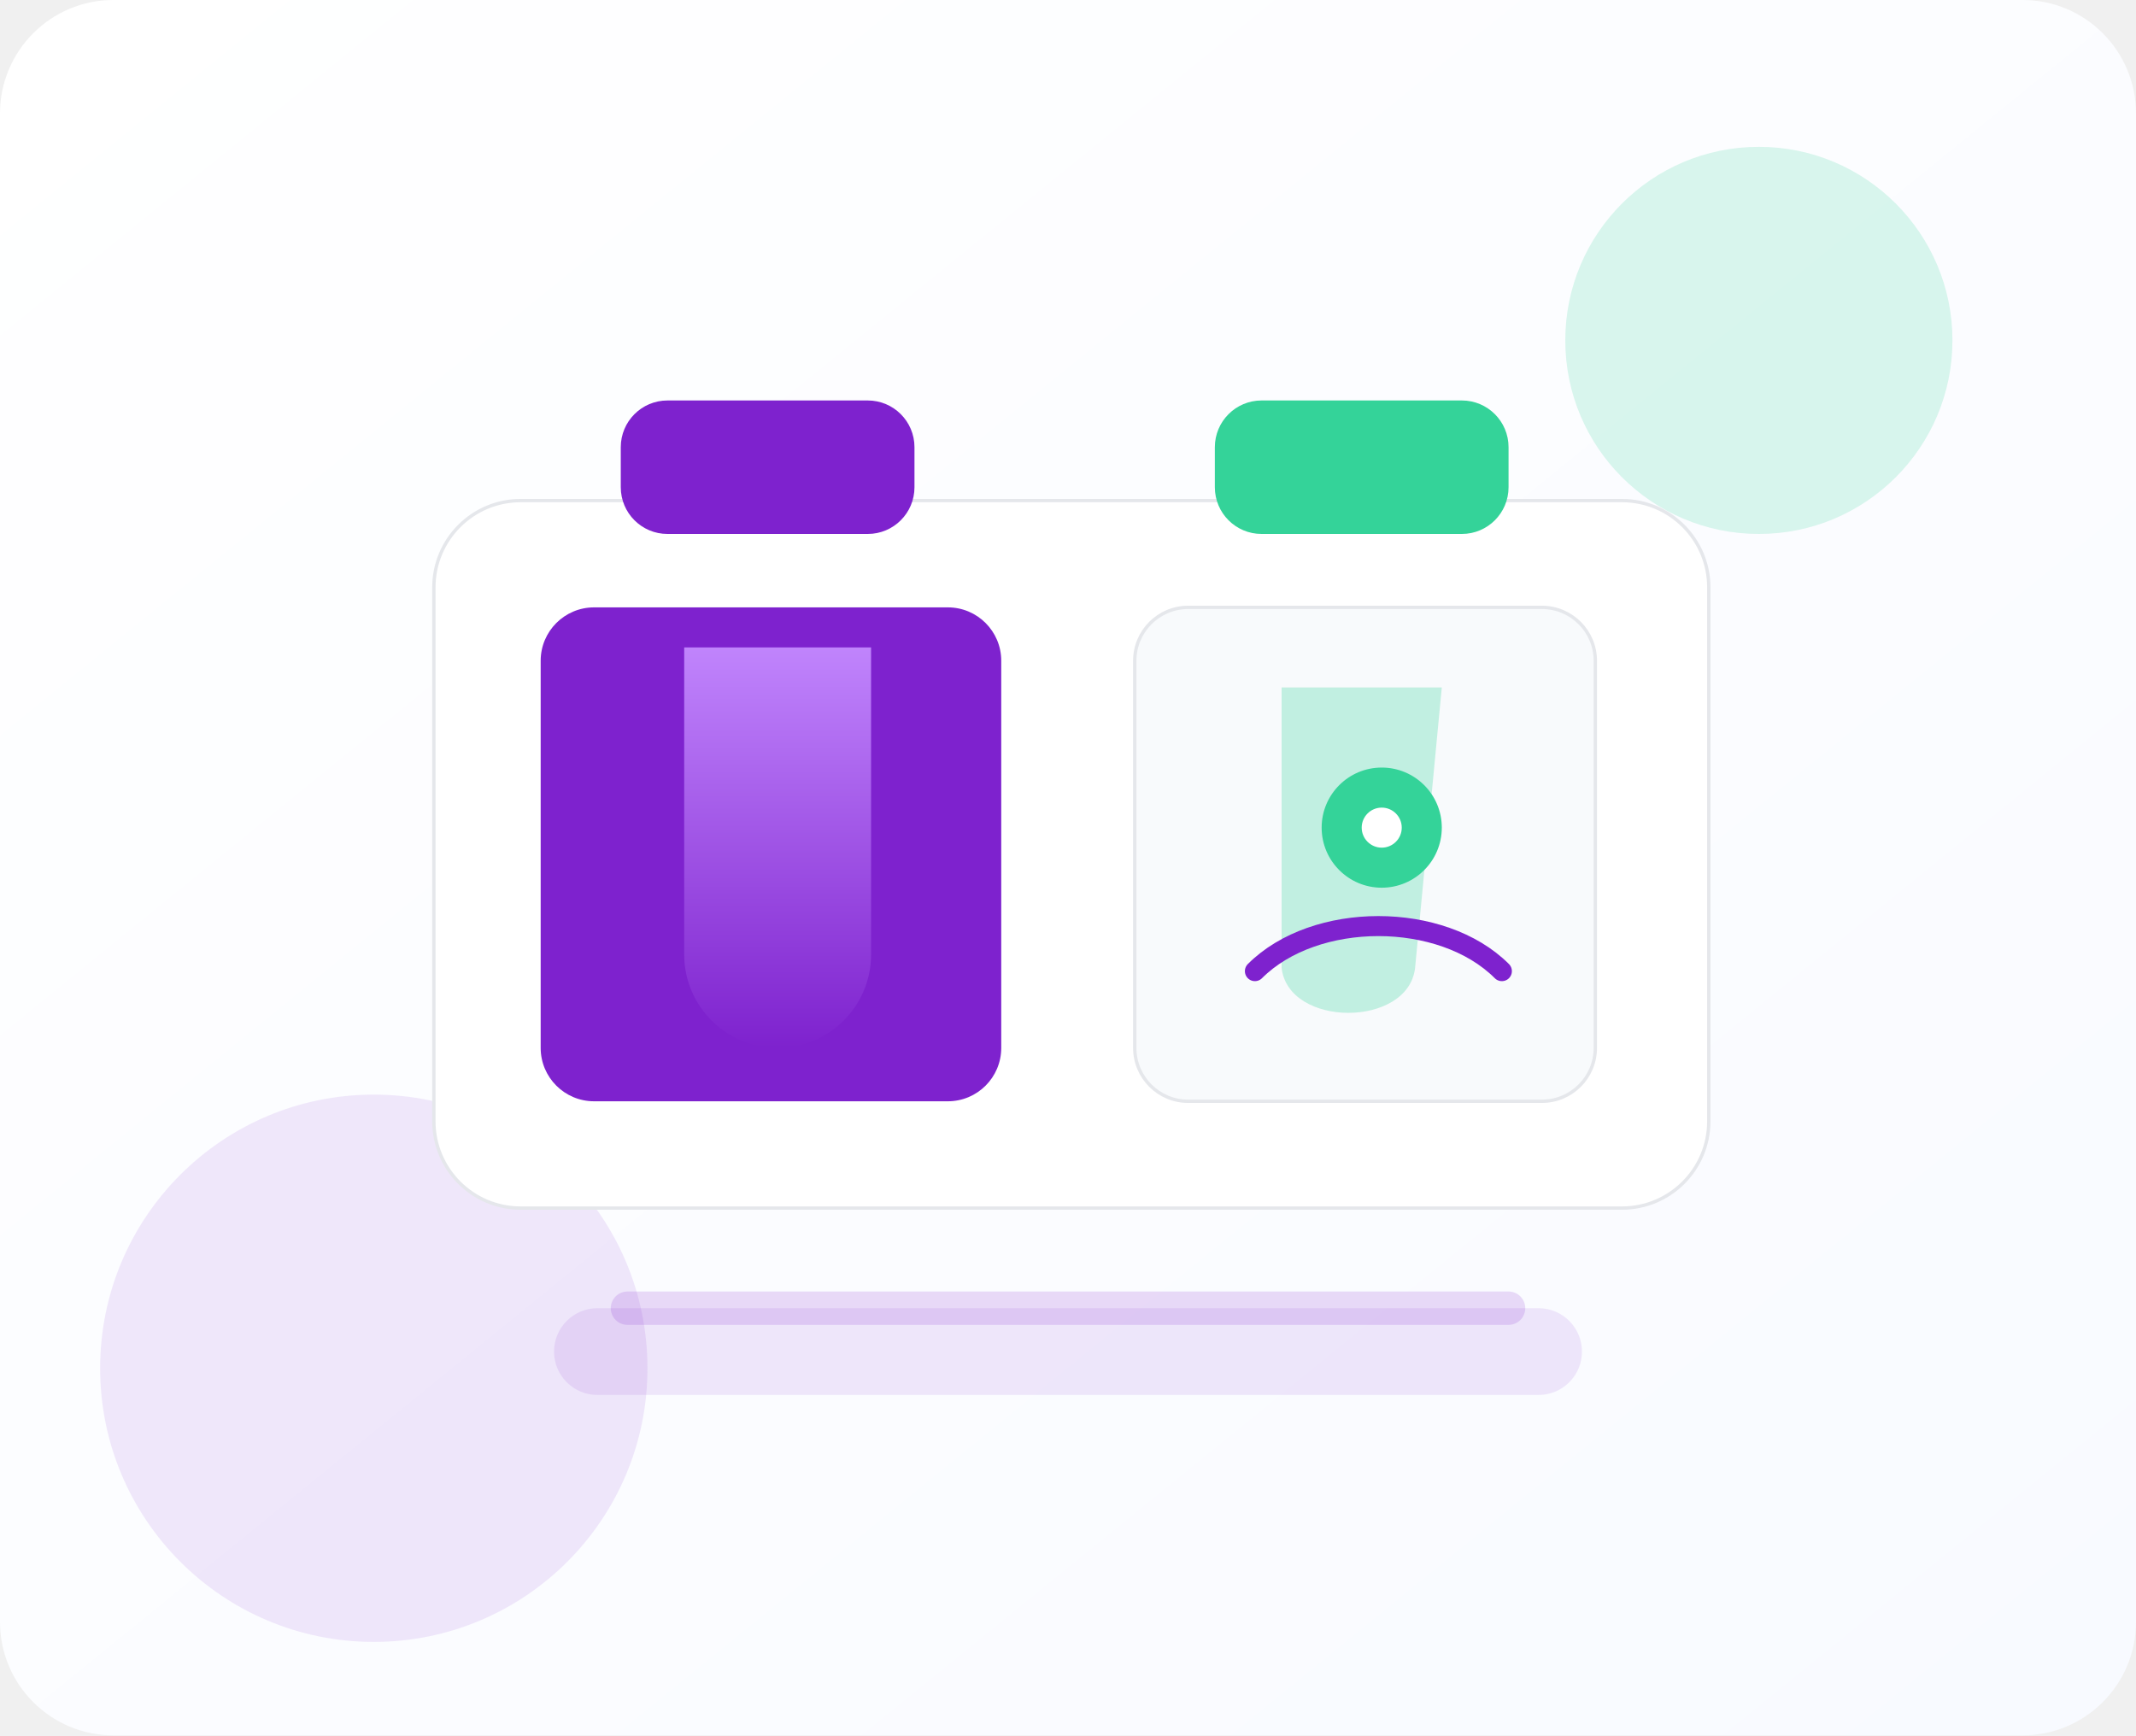
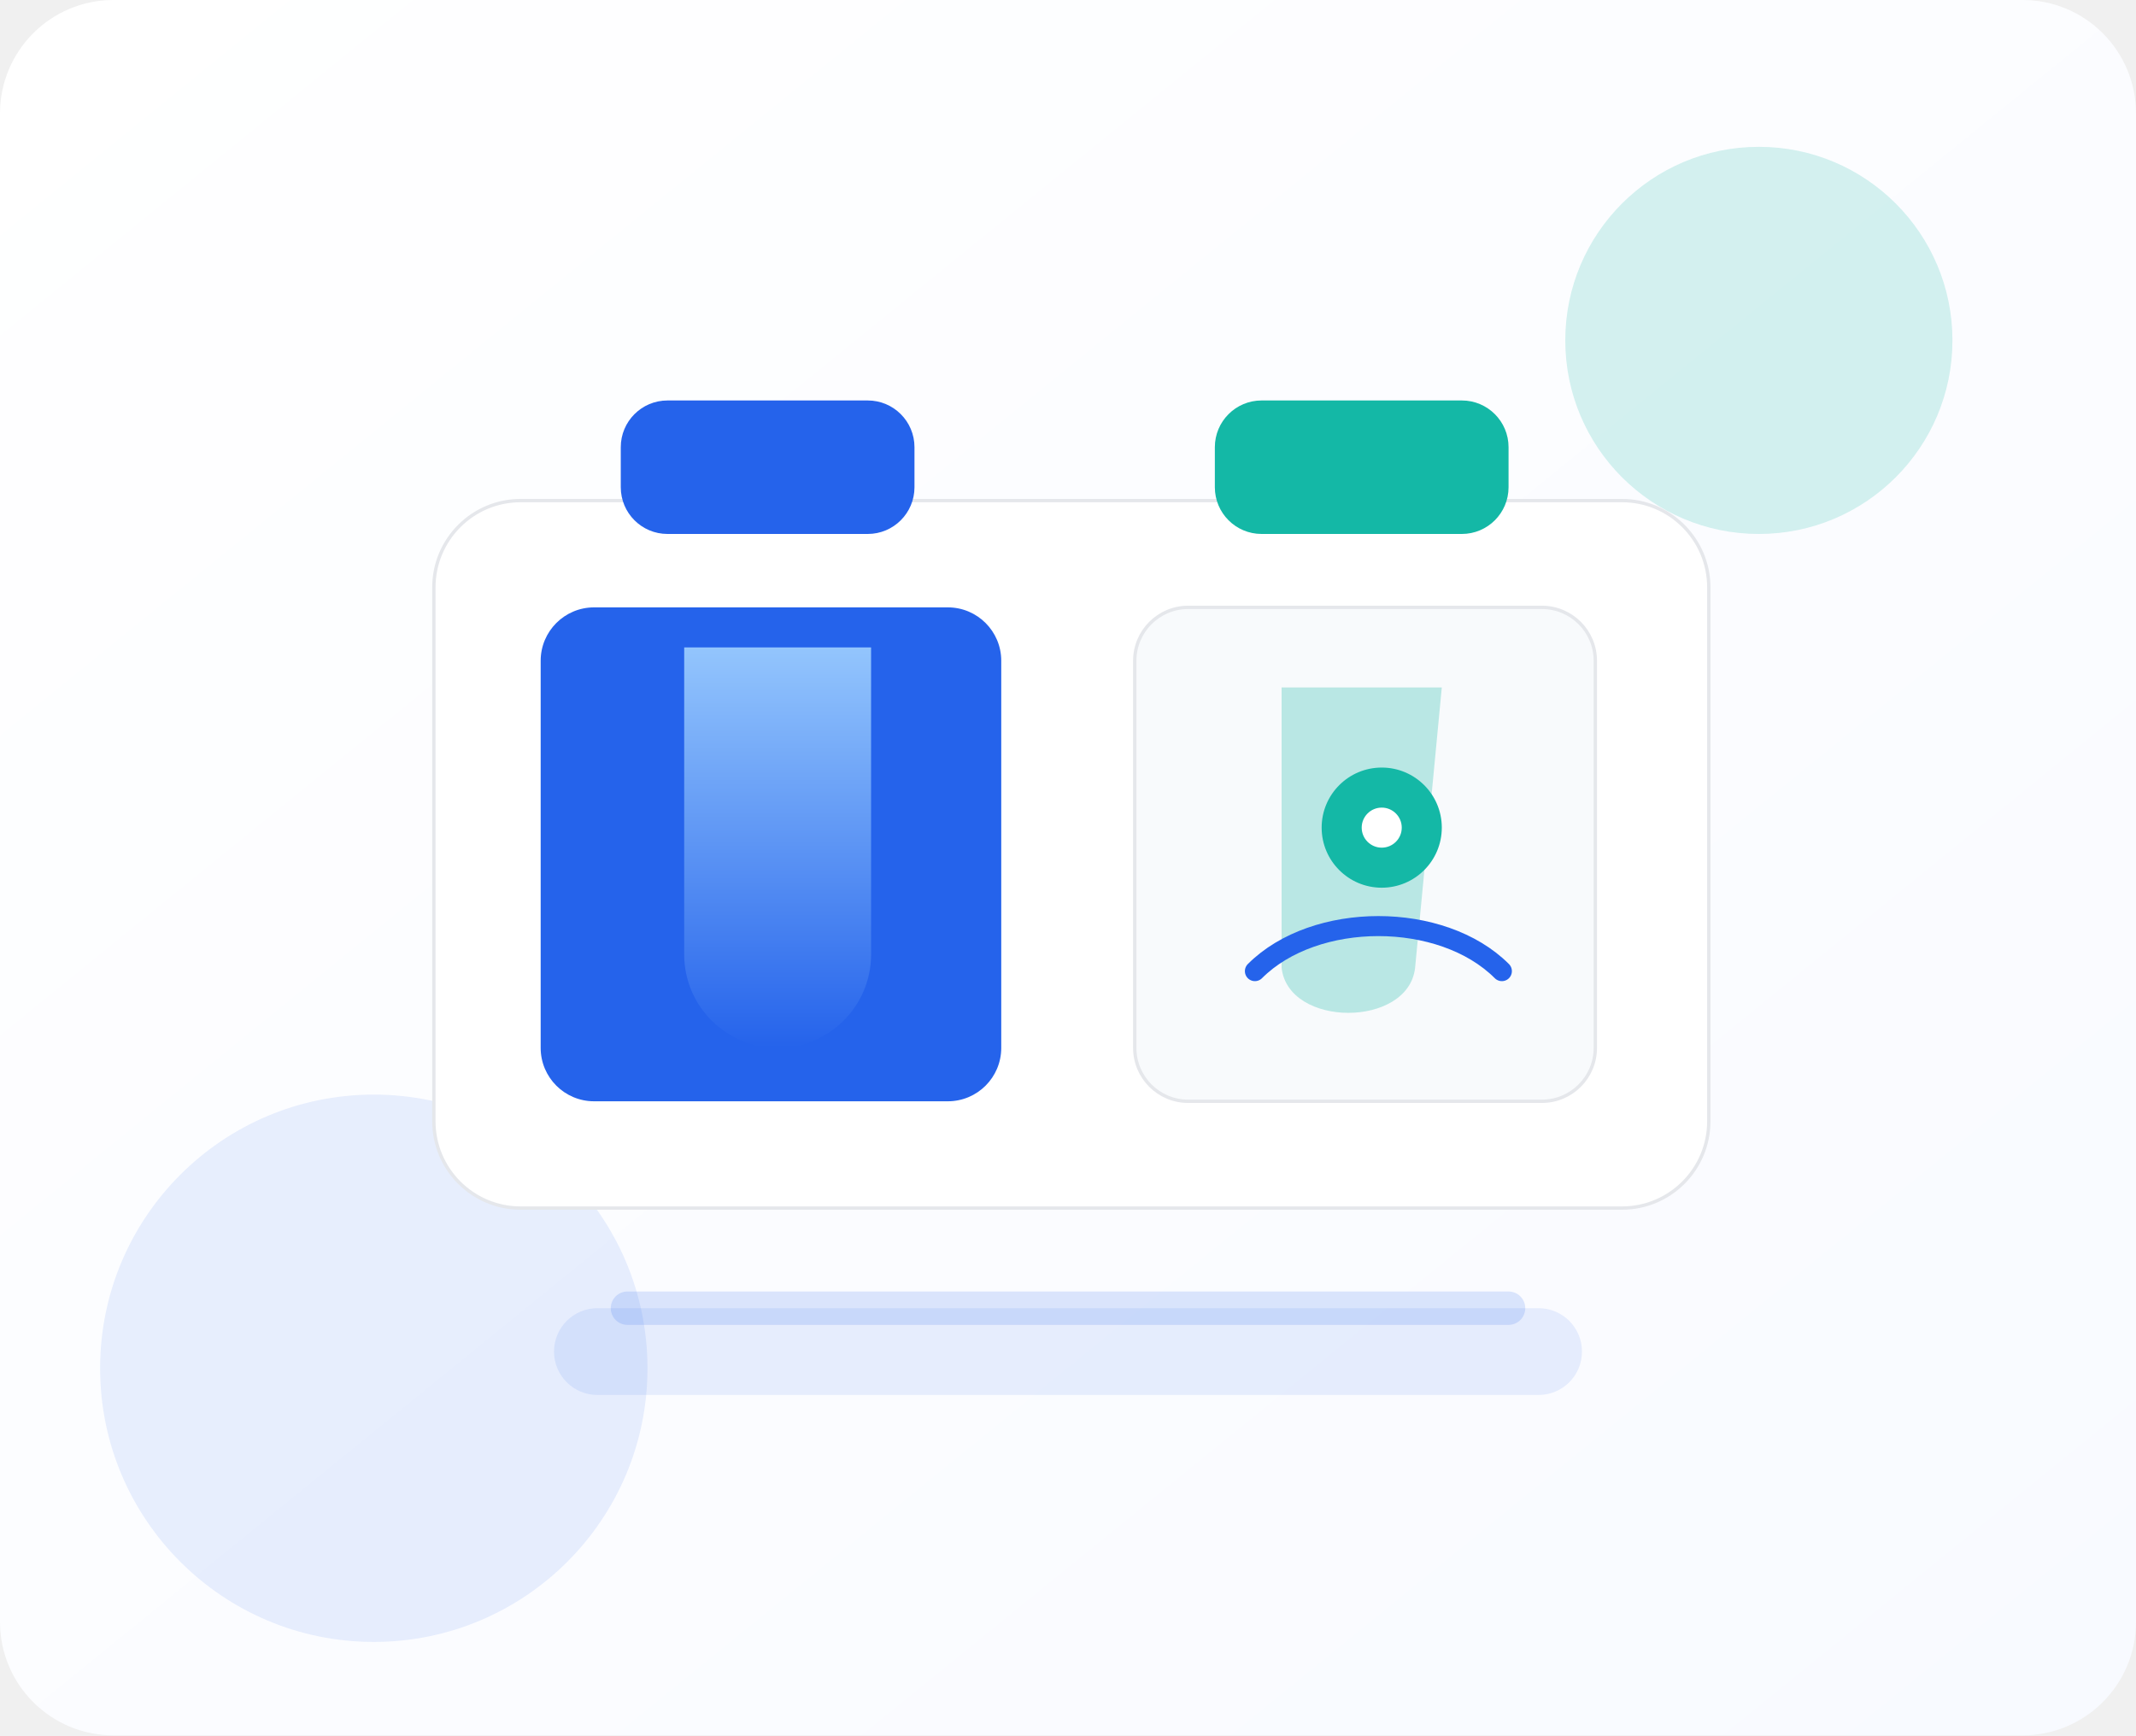
<svg xmlns="http://www.w3.org/2000/svg" viewBox="0 0 640 520">
  <defs>
    <linearGradient id="bg" x1="0" x2="1" y1="0" y2="1">
      <stop offset="0%" stop-color="#ffffff" />
      <stop offset="100%" stop-color="#f8faff" />
    </linearGradient>
    <linearGradient id="tube" x1="0" x2="0" y1="0" y2="1">
-       <stop offset="0%" stop-color="#c084fc" />
-       <stop offset="100%" stop-color="#7e22ce" />
+       <stop offset="0%" stop-color="#93c5fd" />
+       <stop offset="100%" stop-color="#2563eb" />
    </linearGradient>
  </defs>
  <rect width="640" height="520" rx="34" fill="url(#bg)" />
-   <circle cx="527" cy="102" r="58" fill="#34d399" opacity=".18" />
-   <circle cx="112" cy="410" r="82" fill="#7e22ce" opacity=".10" />
+   <circle cx="527" cy="102" r="58" fill="#14b8a6" opacity=".18" />
+   <circle cx="112" cy="410" r="82" fill="#2563eb" opacity=".10" />
  <rect x="130" y="150" width="382" height="212" rx="26" fill="#ffffff" stroke="#e5e7eb" />
-   <rect x="162" y="182" width="138" height="148" rx="16" fill="#7e22ce" />
+   <rect x="162" y="182" width="138" height="148" rx="16" fill="#2563eb" />
  <rect x="340" y="182" width="138" height="148" rx="16" fill="#f8fafc" stroke="#e5e7eb" />
-   <rect x="186" y="120" width="88" height="40" rx="14" fill="#7e22ce" />
-   <rect x="364" y="120" width="88" height="40" rx="14" fill="#34d399" />
+   <rect x="186" y="120" width="88" height="40" rx="14" fill="#2563eb" />
+   <rect x="364" y="120" width="88" height="40" rx="14" fill="#14b8a6" />
  <path d="M205 194h56v92a28 28 0 0 1-56 0z" fill="url(#tube)" />
-   <path d="M384 206h48l-8 84c-2 18-38 18-40 0z" fill="#34d399" opacity=".28" />
-   <rect x="166" y="392" width="308" height="26" rx="13" fill="#7e22ce" opacity=".10" />
-   <path d="M188 392h264" stroke="#7e22ce" stroke-width="10" stroke-linecap="round" opacity=".16" />
-   <circle cx="414" cy="248" r="18" fill="#34d399" />
+   <path d="M384 206h48l-8 84c-2 18-38 18-40 0z" fill="#14b8a6" opacity=".28" />
+   <rect x="166" y="392" width="308" height="26" rx="13" fill="#2563eb" opacity=".10" />
+   <path d="M188 392h264" stroke="#2563eb" stroke-width="10" stroke-linecap="round" opacity=".16" />
+   <circle cx="414" cy="248" r="18" fill="#14b8a6" />
  <circle cx="414" cy="248" r="6" fill="#ffffff" />
-   <path d="M376 291c18-18 56-18 74 0" fill="none" stroke="#7e22ce" stroke-width="6" stroke-linecap="round" />
+   <path d="M376 291c18-18 56-18 74 0" fill="none" stroke="#2563eb" stroke-width="6" stroke-linecap="round" />
</svg>
